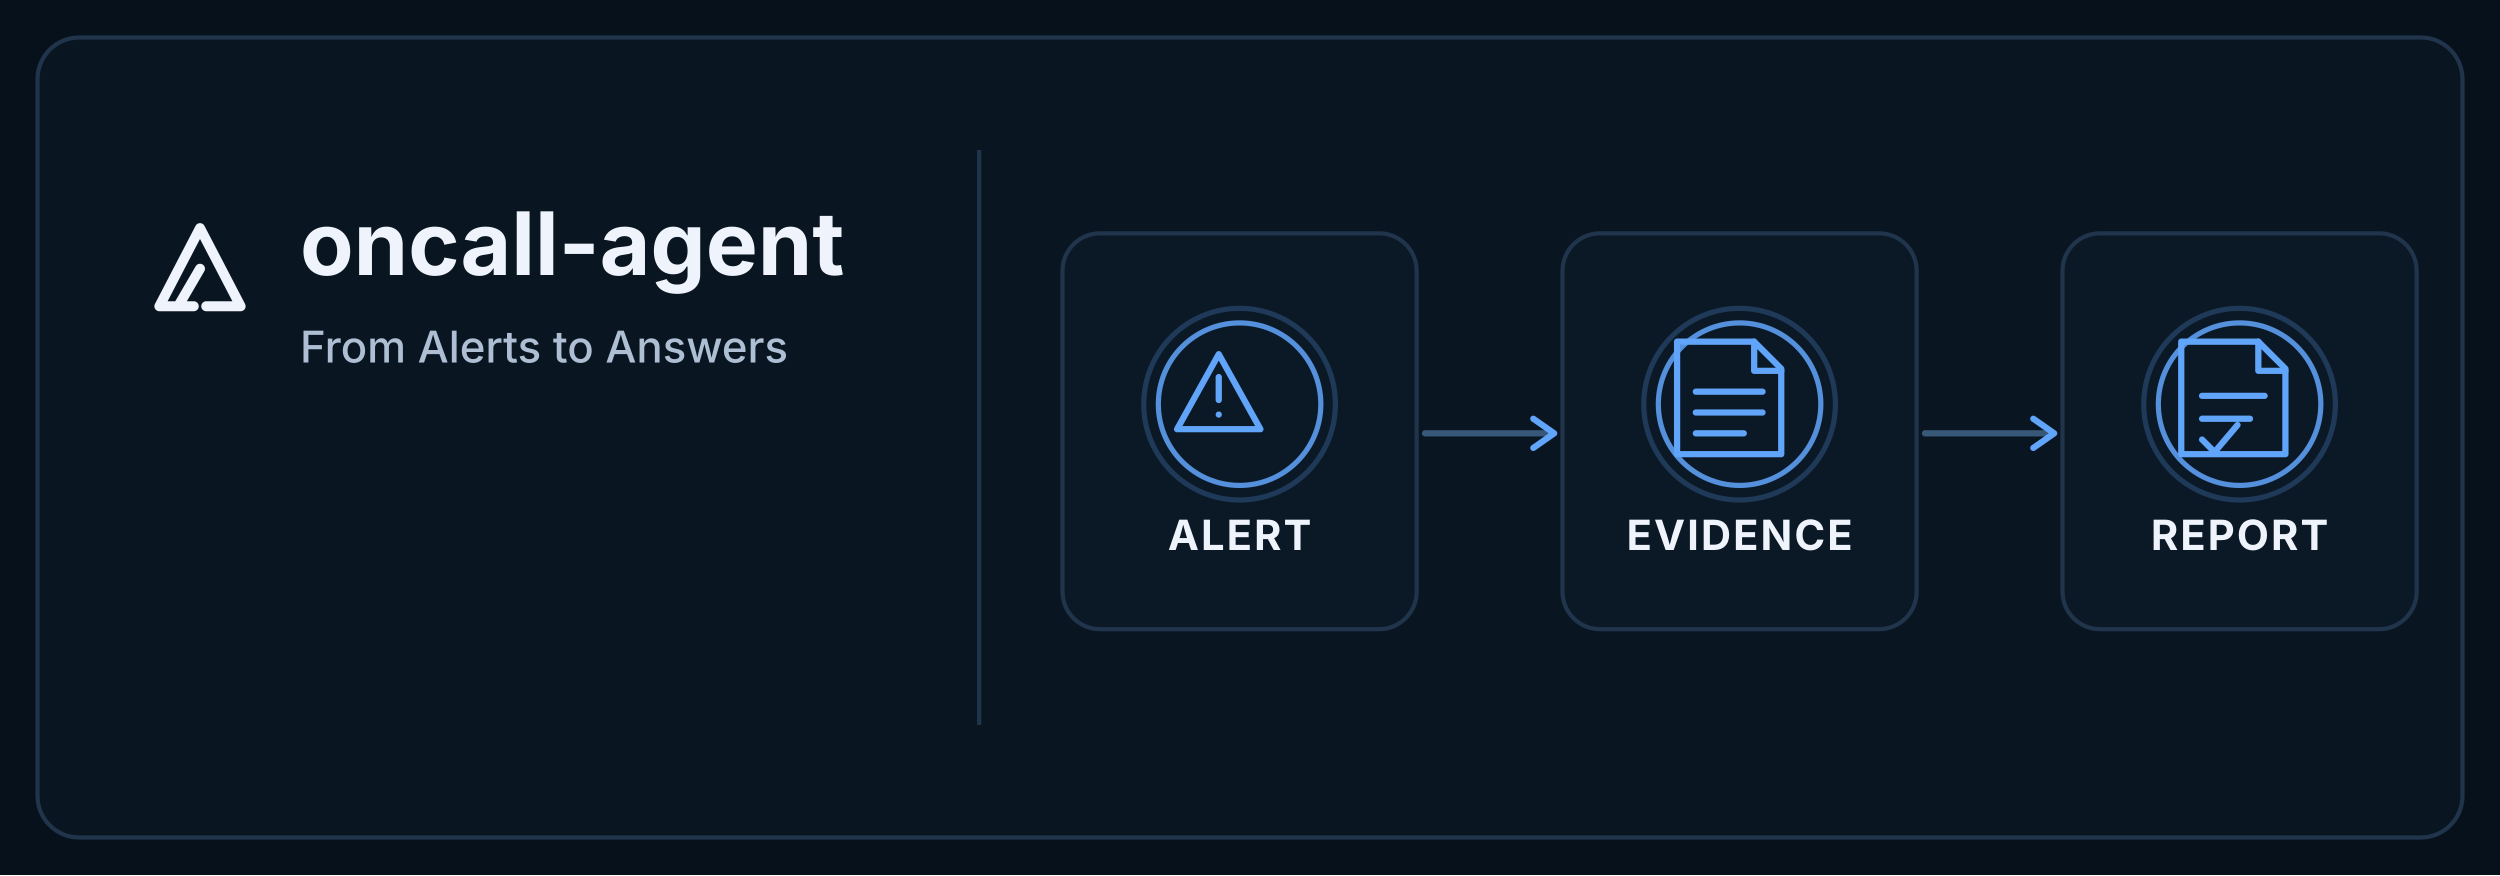
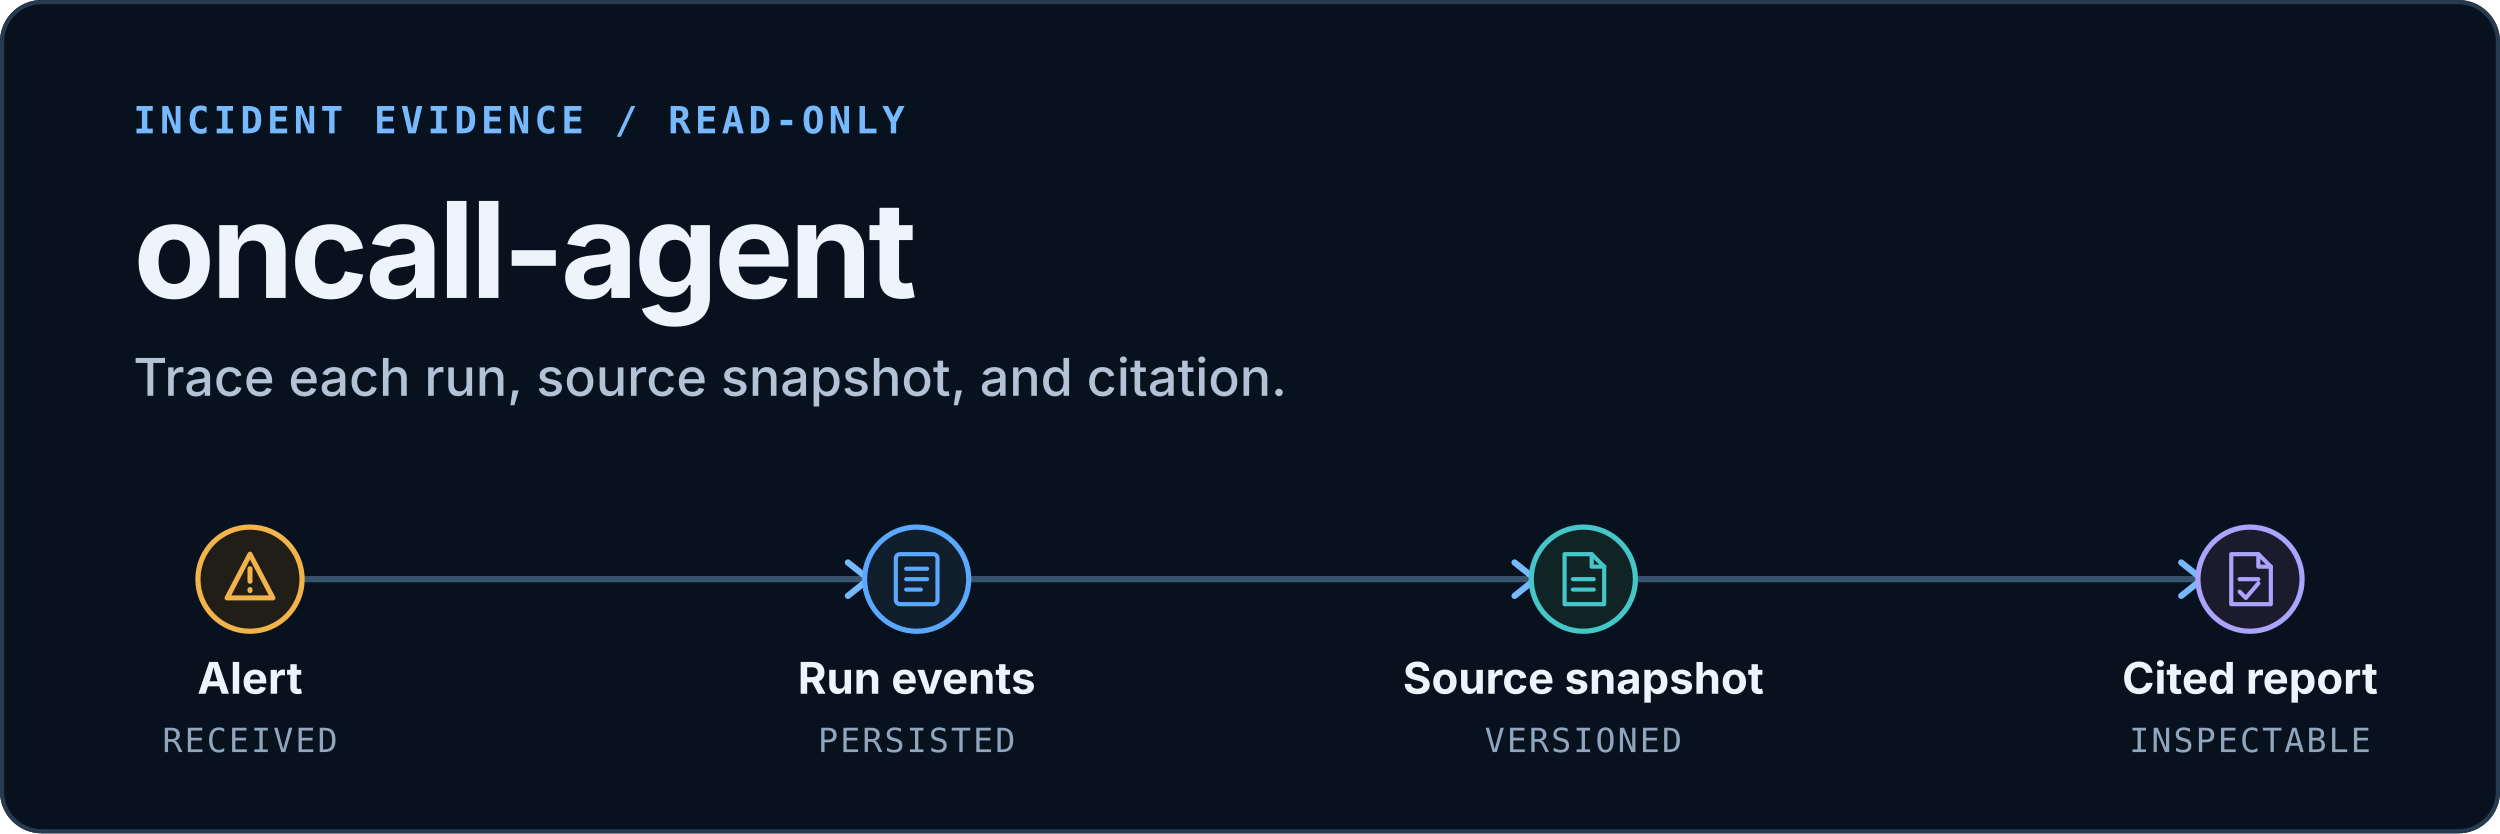
- <svg xmlns="http://www.w3.org/2000/svg" width="1200" height="420" viewBox="0 0 1200 420" role="img" aria-labelledby="title desc" data-readme-language="en">
-   <rect x="0" y="0" width="1200" height="420" fill="#07111c" />
-   <rect x="18" y="18" width="1164" height="384" rx="20" fill="#091521" stroke="#20354c" stroke-width="2" />
-   <svg x="72" y="105" width="48" height="54" viewBox="0 0 32 36" aria-hidden="true">
-     <path d="M16 3L3 28h11M16 3l13 25H18M9 28l7-12" fill="none" stroke="#eff4fc" stroke-width="3.2" stroke-linejoin="round" stroke-linecap="round" />
-   </svg>
-   <text x="144" y="132" font-family="system-ui, -apple-system, BlinkMacSystemFont, Segoe UI, sans-serif" fill="#eff4fc">
-     <tspan font-size="42" font-weight="700">oncall-agent</tspan>
-     <tspan x="144" dy="42" font-size="21" font-weight="500" fill="#aebfd3">From Alerts to Answers</tspan>
-   </text>
-   <path d="M470 72V348" stroke="#20354c" stroke-width="2" />
-   <g id="flow-cards" font-family="system-ui, -apple-system, BlinkMacSystemFont, Segoe UI, sans-serif">
-     <rect x="510" y="112" width="170" height="190" rx="18" fill="#0b1826" stroke="#20354c" stroke-width="2" />
-     <rect x="750" y="112" width="170" height="190" rx="18" fill="#0b1826" stroke="#20354c" stroke-width="2" />
-     <rect x="990" y="112" width="170" height="190" rx="18" fill="#0b1826" stroke="#20354c" stroke-width="2" />
-     <path d="M684 208H744" fill="none" stroke="#385878" stroke-width="3" stroke-linecap="round" />
-     <path d="M736 201L746 208L736 215" fill="none" stroke="#60a5fa" stroke-width="3" stroke-linecap="round" stroke-linejoin="round" />
-     <path d="M924 208H984" fill="none" stroke="#385878" stroke-width="3" stroke-linecap="round" />
-     <path d="M976 201L986 208L976 215" fill="none" stroke="#60a5fa" stroke-width="3" stroke-linecap="round" stroke-linejoin="round" />
-     <g fill="none" stroke="#60a5fa" stroke-width="3" stroke-linecap="round" stroke-linejoin="round">
-       <path d="M585 170L605 206H565Z" />
-       <path d="M585 181V192" />
-       <circle cx="585" cy="199" r="1.5" fill="#60a5fa" stroke="none" />
-       <path d="M805 164H842L855 177V218H805Z" />
-       <path d="M842 164V178H855M814 188H846M814 198H846M814 208H837" />
-       <path d="M1047 164H1084L1097 177V218H1047Z" />
-       <path d="M1084 164V178H1097M1057 190H1087M1057 201H1080M1057 211L1063 217L1074 204" />
-     </g>
-     <text x="595" y="264" text-anchor="middle" font-size="20" font-weight="700" letter-spacing="1" fill="#eff4fc">ALERT</text>
-     <text x="835" y="264" text-anchor="middle" font-size="20" font-weight="700" letter-spacing="1" fill="#eff4fc">EVIDENCE</text>
-     <text x="1075" y="264" text-anchor="middle" font-size="20" font-weight="700" letter-spacing="1" fill="#eff4fc">REPORT</text>
+ <svg xmlns="http://www.w3.org/2000/svg" width="1200" height="400" viewBox="0 0 1200 400" role="img" aria-labelledby="title desc">
+   <rect width="1200" height="400" rx="20" fill="#08121e" />
+   <rect x="1" y="1" width="1198" height="398" rx="19" fill="none" stroke="#263a50" stroke-width="2" />
+   <text x="64" y="64" fill="#77b9ff" font-family="ui-monospace, SFMono-Regular, Menlo, monospace" font-size="18" font-weight="600" letter-spacing="2">INCIDENT EVIDENCE / READ-ONLY</text>
+   <text x="64" y="143" fill="#eef4fb" font-family="-apple-system, BlinkMacSystemFont, Segoe UI, PingFang SC, sans-serif" font-size="64" font-weight="720" letter-spacing="-2">oncall-agent</text>
+   <text x="64" y="190" fill="#b3c3d5" font-family="-apple-system, BlinkMacSystemFont, Segoe UI, PingFang SC, sans-serif" font-size="25" font-weight="450">Trace each run, source snapshot, and citation.</text>
+   <path d="M143 278H416M464 278H736M784 278H1056" fill="none" stroke="#38536e" stroke-width="3" stroke-linecap="round" />
+   <path d="M407 270L417 278L407 286M727 270L737 278L727 286M1047 270L1057 278L1047 286" fill="none" stroke="#77b9ff" stroke-width="3" stroke-linecap="round" stroke-linejoin="round" />
+   <g id="alert" transform="translate(120 278)">
+     <circle r="25" fill="#211e18" stroke="#f3b34b" stroke-width="2.5" />
+     <path d="M0 -12L-11 9H11Z" fill="none" stroke="#f3b34b" stroke-width="2.4" stroke-linejoin="round" />
+     <path d="M0 -5V1M0 5V5.5" stroke="#f3b34b" stroke-width="2.4" stroke-linecap="round" />
  </g>
-   <g id="phase-alert" fill="none" stroke="#60a5fa" stroke-width="2.5" opacity="0.85">
-     <circle cx="595" cy="194" r="39" />
-     <circle cx="595" cy="194" r="46" opacity="0.28" />
+   <g id="run-events" transform="translate(440 278)">
+     <circle r="25" fill="#111e2c" stroke="#5aa9ff" stroke-width="2.5" />
+     <rect x="-10" y="-12" width="20" height="24" rx="2" fill="none" stroke="#5aa9ff" stroke-width="2" />
+     <path d="M-5 -5H5M-5 0H5M-5 5H2" stroke="#5aa9ff" stroke-width="2" stroke-linecap="round" />
  </g>
-   <g id="phase-evidence" fill="none" stroke="#60a5fa" stroke-width="2.5" opacity="0.85">
-     <circle cx="835" cy="194" r="39" />
-     <circle cx="835" cy="194" r="46" opacity="0.28" />
+   <g id="source-snapshot" transform="translate(760 278)">
+     <circle r="25" fill="#102426" stroke="#45c6c8" stroke-width="2.5" />
+     <path d="M-9 -12H4L10 -6V12H-9Z" fill="none" stroke="#45c6c8" stroke-width="2" stroke-linejoin="round" />
+     <path d="M4 -12V-6H10M-5 0H5M-5 5H5" fill="none" stroke="#45c6c8" stroke-width="2" stroke-linecap="round" stroke-linejoin="round" />
  </g>
-   <g id="phase-report" fill="none" stroke="#60a5fa" stroke-width="2.5" opacity="0.85">
-     <circle cx="1075" cy="194" r="39" />
-     <circle cx="1075" cy="194" r="46" opacity="0.28" />
+   <g id="cited-report" transform="translate(1080 278)">
+     <circle r="25" fill="#1c1b2b" stroke="#aaa4ff" stroke-width="2.5" />
+     <path d="M-9 -12H4L10 -6V12H-9Z" fill="none" stroke="#aaa4ff" stroke-width="2" stroke-linejoin="round" />
+     <path d="M4 -12V-6H10M-5 0H4M-5 6L-2 9L4 2" fill="none" stroke="#aaa4ff" stroke-width="2" stroke-linecap="round" stroke-linejoin="round" />
+   </g>
+   <g font-family="-apple-system, BlinkMacSystemFont, Segoe UI, PingFang SC, sans-serif" text-anchor="middle">
+     <text x="120" y="333" fill="#eef4fb" font-size="21" font-weight="650">Alert</text>
+     <text x="440" y="333" fill="#eef4fb" font-size="21" font-weight="650">Run events</text>
+     <text x="760" y="333" fill="#eef4fb" font-size="21" font-weight="650">Source snapshot</text>
+     <text x="1080" y="333" fill="#eef4fb" font-size="21" font-weight="650">Cited report</text>
+     <text x="120" y="361" fill="#91a6bd" font-family="ui-monospace, SFMono-Regular, Menlo, monospace" font-size="16" letter-spacing="1">RECEIVED</text>
+     <text x="440" y="361" fill="#91a6bd" font-family="ui-monospace, SFMono-Regular, Menlo, monospace" font-size="16" letter-spacing="1">PERSISTED</text>
+     <text x="760" y="361" fill="#91a6bd" font-family="ui-monospace, SFMono-Regular, Menlo, monospace" font-size="16" letter-spacing="1">VERSIONED</text>
+     <text x="1080" y="361" fill="#91a6bd" font-family="ui-monospace, SFMono-Regular, Menlo, monospace" font-size="16" letter-spacing="1">INSPECTABLE</text>
  </g>
</svg>
